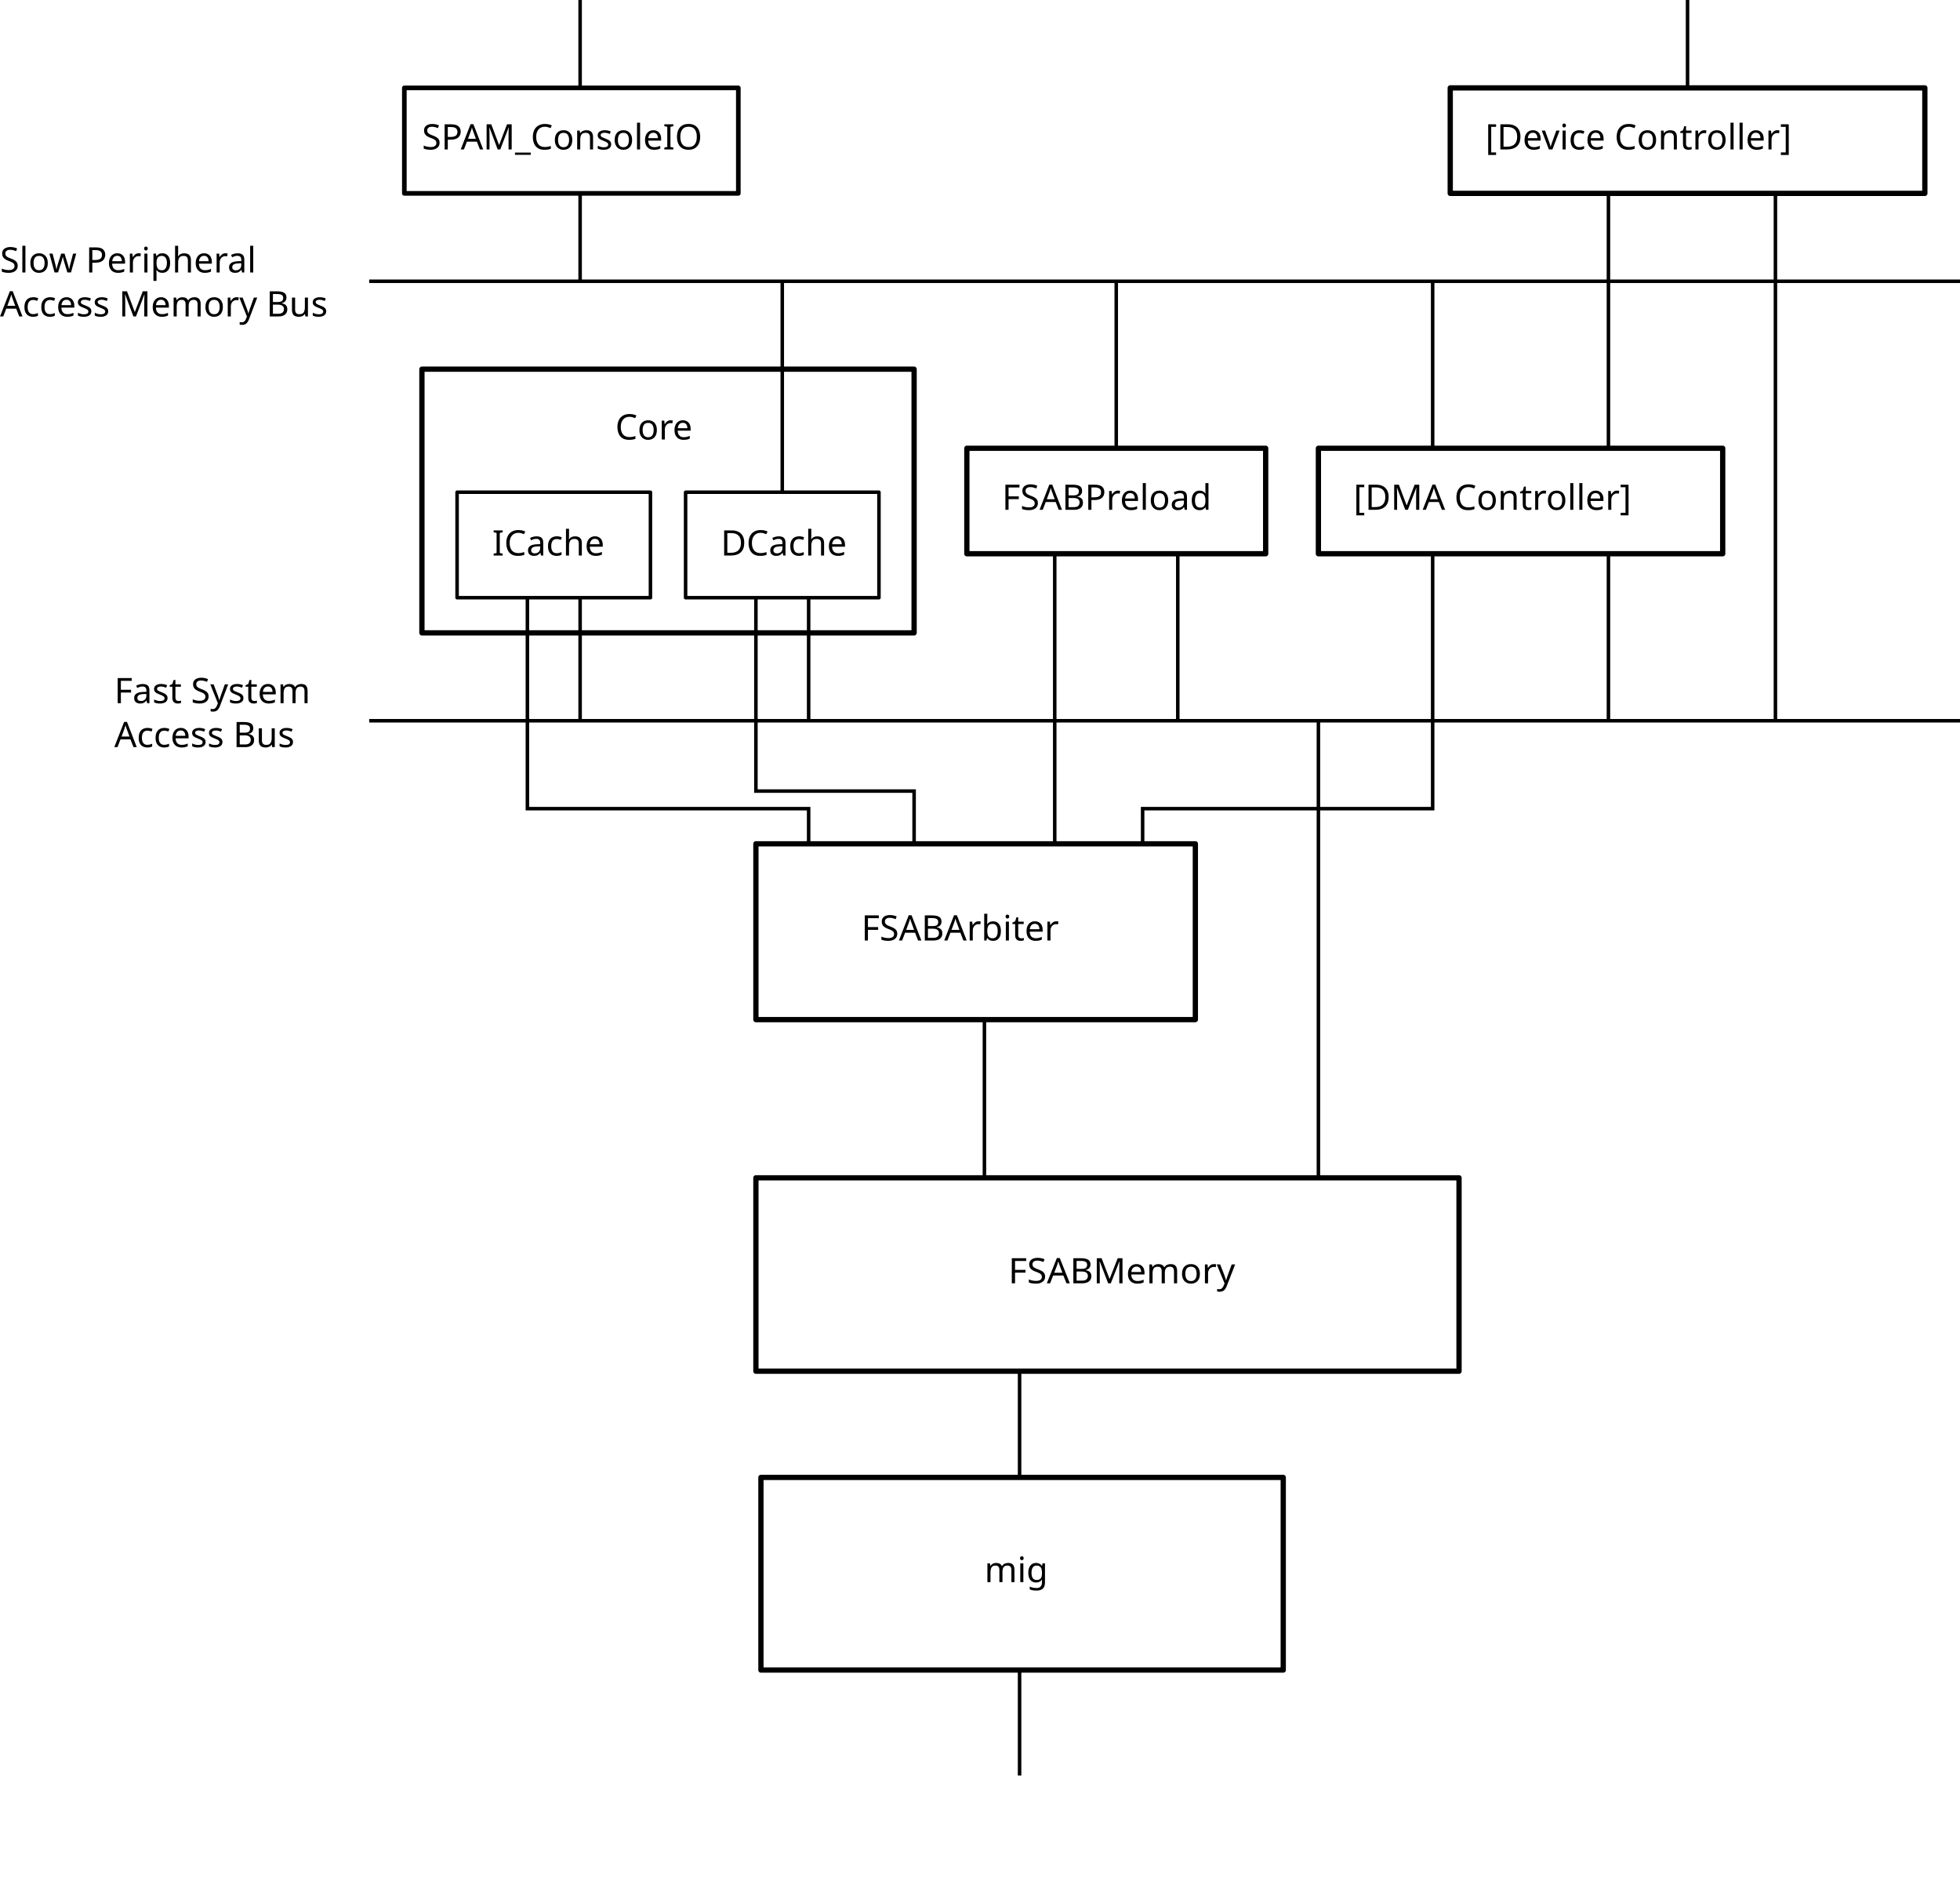
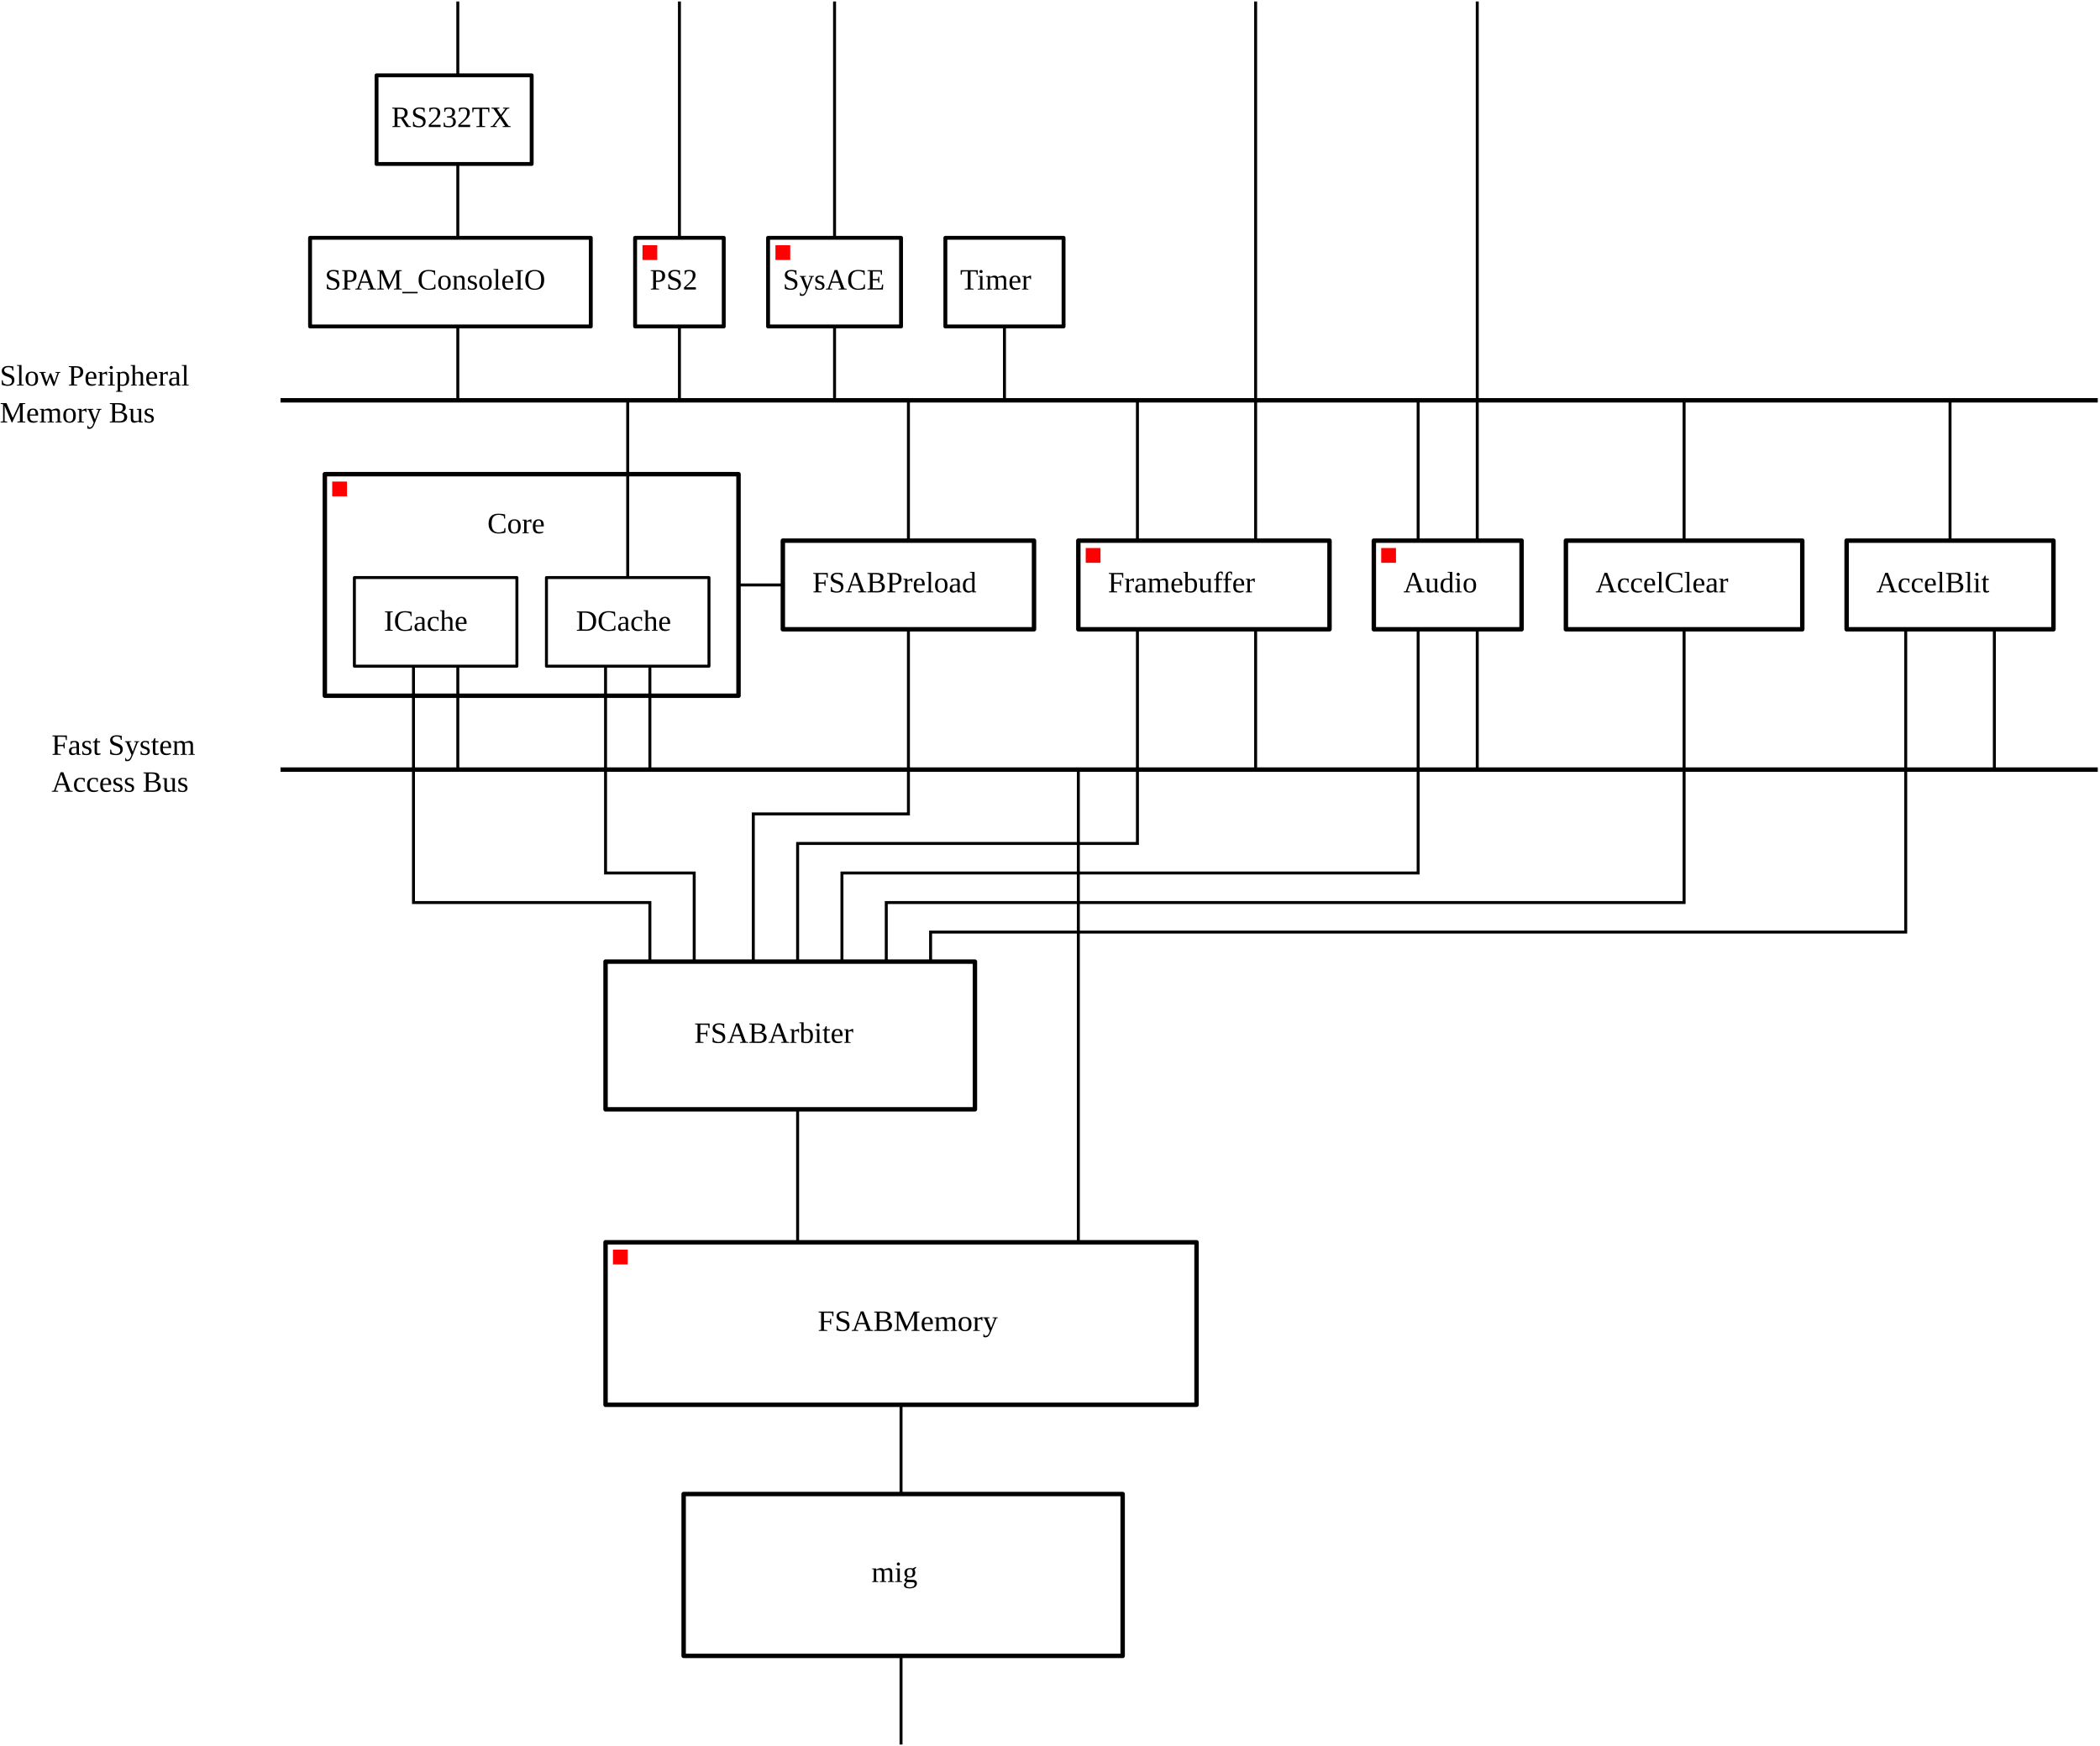
- <svg xmlns="http://www.w3.org/2000/svg" version="1.1" id="svg5087" x="0px" y="0px" width="1115.031px" height="1080px" viewBox="-210.03 -27.638 1115.031 1080" enable-background="new -210.03 -27.638 1115.031 1080" xml:space="preserve">
-   <defs>
- 	
- 	
- 		</defs>
-   <g id="layer1">
-     <rect id="rect5109" x="220" y="452.362" fill="none" stroke="#000000" stroke-width="3" stroke-linejoin="round" width="250" height="100" />
-     <text transform="matrix(1 0 0 1 280 507.3618)" font-family="'ArialMT'" font-size="20">FSABArbiter</text>
-     <rect id="rect5109-1" x="220" y="642.363" fill="none" stroke="#000000" stroke-width="3" stroke-linejoin="round" width="400" height="110" />
-     <text transform="matrix(1.0256 0 0 1 363.5898 702.3618)" font-family="'ArialMT'" font-size="20">FSABMemory</text>
-     <rect id="rect5109-1-7" x="222.857" y="812.791" fill="none" stroke="#000000" stroke-width="2.998" stroke-linejoin="round" width="297.144" height="109.572" />
-     <text transform="matrix(1 0 0 1 350 872.3618)" font-family="'ArialMT'" font-size="20">mig</text>
-     <path id="path5683" fill="none" stroke="#000000" stroke-width="2" d="M0,382.362h905" />
-     <path id="path5685" fill="none" stroke="#000000" stroke-width="2" d="M350,552.363v90" />
-     <path id="path5687" fill="none" stroke="#000000" stroke-width="2" d="M370,812.363v-60" />
-     <path id="path5687-8" fill="none" stroke="#000000" stroke-width="2" d="M370,982.363v-60" />
-     <path id="path5720" fill="none" stroke="#000000" stroke-width="2" d="M540,382.362v260" />
-     <rect id="rect5109-5" x="50" y="252.362" fill="none" stroke="#000000" stroke-width="2" stroke-linejoin="round" width="110" height="60" />
-     <text transform="matrix(1 0 0 1 70 288.3618)" font-family="'ArialMT'" font-size="20">ICache</text>
-     <rect id="rect5109-5-2" x="180" y="252.362" fill="none" stroke="#000000" stroke-width="2" stroke-linejoin="round" width="110" height="60" />
-     <text transform="matrix(1 0 0 1 200 288.3618)" font-family="'ArialMT'" font-size="20">DCache</text>
-     <rect id="rect5805" x="30" y="182.362" fill="none" stroke="#000000" stroke-width="3" stroke-linejoin="round" width="280" height="150" />
-     <text transform="matrix(1 0 0 1 140 222.3618)" font-family="'ArialMT'" font-size="20">Core</text>
-     <path id="path5685-8" fill="none" stroke="#000000" stroke-width="2" d="M120,312.362v70" />
-     <path id="path5685-8-0" fill="none" stroke="#000000" stroke-width="2" d="M250,312.362v70" />
-     <path id="path5876" fill="none" stroke="#000000" stroke-width="2" d="M90,312.362v120h160v20" />
-     <path id="path5876-0" fill="none" stroke="#000000" stroke-width="2" d="M220,312.362v110h90v30" />
-     <rect id="rect5109-5-2-2" x="340" y="227.362" fill="none" stroke="#000000" stroke-width="3" stroke-linejoin="round" width="170" height="60" />
-     <text transform="matrix(1 0 0 1 360 262.3618)" font-family="'ArialMT'" font-size="20">FSABPreload</text>
-     <path id="path5685-8-0-5" fill="none" stroke="#000000" stroke-width="2" d="M460,287.362v95" />
-     <path id="path5876-0-6" fill="none" stroke="#000000" stroke-width="2" d="M390,287.362v165" />
-     <rect id="rect5109-5-2-2-4" x="20" y="22.362" fill="none" stroke="#000000" stroke-width="2.628" stroke-linejoin="round" width="190" height="60" />
-     <text transform="matrix(1 0 0 1 30 57.3618)" font-family="'ArialMT'" font-size="20">SPAM_ConsoleIO</text>
-     <rect id="rect5109-5-2-2-9" x="540" y="227.362" fill="none" stroke="#000000" stroke-width="3" stroke-linejoin="round" width="230" height="60" />
-     <text transform="matrix(1 0 0 1 560.0005 262.3618)" font-family="'Arial-ItalicMT'" font-size="20">[DMA Controller]</text>
-     <path id="path5876-0-9" fill="none" stroke="#000000" stroke-width="2" d="M605,287.362v145H440v20" />
-     <path id="path5683-7" fill="none" stroke="#000000" stroke-width="2" d="M0,132.362h905" />
-     <path id="path6169" fill="none" stroke="#000000" stroke-width="2" d="M235,252.362v-120" />
-     <path id="path6169-6" fill="none" stroke="#000000" stroke-width="2" d="M425,227.362v-95" />
-     <path id="path6169-6-0" fill="none" stroke="#000000" stroke-width="2" d="M605,227.362v-95" />
-     <path id="path5685-8-0-5-3" fill="none" stroke="#000000" stroke-width="2" d="M705,287.362v95" />
-     <path id="path6246" fill="none" stroke="#000000" stroke-width="2" d="M120,82.362v50" />
-     <rect id="rect5109-5-2-2-9-9" x="615" y="22.362" fill="none" stroke="#000000" stroke-width="3" stroke-linejoin="round" width="270" height="60" />
-     <text transform="matrix(1 0 0 1 635.0005 57.3618)" font-family="'Arial-ItalicMT'" font-size="20">[Device Controller]</text>
-     <path id="path6169-6-0-5" fill="none" stroke="#000000" stroke-width="2" d="M705,227.362v-145" />
-     <path id="path6169-6-0-5-5" fill="none" stroke="#000000" stroke-width="2" d="M800,382.362v-300" />
-     <path id="path6246-5" fill="none" stroke="#000000" stroke-width="2" d="M120-27.638v50" />
-     <path id="path6246-9" fill="none" stroke="#000000" stroke-width="2" d="M750-27.638v50" />
-     <text transform="matrix(1 0 0 1 -210 127.3618)" font-family="'ArialMT'" font-size="20">Slow Peripheral</text>
-     <text transform="matrix(1 0 0 1 -210 152.3618)" font-family="'ArialMT'" font-size="20">Access Memory Bus</text>
-     <text transform="matrix(1 0 0 1 -145 372.3618)" font-family="'ArialMT'" font-size="20">Fast System</text>
-     <text transform="matrix(1 0 0 1 -145 397.3618)" font-family="'ArialMT'" font-size="20">Access Bus</text>
+ <svg xmlns="http://www.w3.org/2000/svg" width="1421.36" height="1182" id="svg5087" version="1.1">
+   <defs id="defs5089">
+     </defs>
+   <g id="layer1" transform="translate(189.86,138.6378)">
+     <rect style="fill:none;stroke:#000000;stroke-width:3;stroke-linejoin:round;stroke-miterlimit:4;stroke-opacity:1;stroke-dasharray:none;stroke-dashoffset:0" id="rect5109" width="250" height="100" x="220" y="512.362" />
+     <text xml:space="preserve" style="font-size:12px;font-style:normal;font-variant:normal;font-weight:normal;font-stretch:normal;fill:#000000;fill-opacity:1;stroke:none;font-family:Courier 10 Pitch;-inkscape-font-specification:Courier 10 Pitch" x="280" y="567.362" id="text5621">
+       <tspan id="tspan5623" x="280" y="567.362" style="font-size:20px">FSABArbiter</tspan>
+     </text>
+     <rect style="fill:none;stroke:#000000;stroke-width:3;stroke-linejoin:round;stroke-miterlimit:4;stroke-opacity:1;stroke-dasharray:none;stroke-dashoffset:0" id="rect5109-1" width="400" height="110" x="220" y="702.362" />
+     <text xml:space="preserve" style="font-size:12.153px;font-style:normal;font-variant:normal;font-weight:normal;font-stretch:normal;fill:#000000;fill-opacity:1;stroke:none;font-family:Courier 10 Pitch;-inkscape-font-specification:Courier 10 Pitch" x="359.016" y="772.074" id="text5621-1" transform="scale(1.012739,0.9874209)">
+       <tspan id="tspan5623-1" x="359.016" y="772.074" style="font-size:20.255px">FSABMemory</tspan>
+     </text>
+     <rect style="fill:none;stroke:#000000;stroke-width:2.998;stroke-linecap:butt;stroke-linejoin:round;stroke-miterlimit:4;stroke-opacity:1;stroke-dasharray:none;stroke-dashoffset:0" id="rect5109-1-7" width="297.143" height="109.571" x="272.857" y="872.791" />
+     <text xml:space="preserve" style="font-size:12px;font-style:normal;font-variant:normal;font-weight:normal;font-stretch:normal;fill:#000000;fill-opacity:1;stroke:none;font-family:Courier 10 Pitch;-inkscape-font-specification:Courier 10 Pitch" x="400" y="932.362" id="text5621-1-0">
+       <tspan x="400" y="932.362" style="font-size:20px" id="tspan5722">mig</tspan>
+     </text>
+     <path style="fill:none;stroke:#000000;stroke-width:3;stroke-linecap:butt;stroke-linejoin:miter;stroke-miterlimit:4;stroke-opacity:1;stroke-dasharray:none" d="m 0,382.362 1230,0" id="path5683" />
+     <path style="fill:none;stroke:#000000;stroke-width:2;stroke-linecap:butt;stroke-linejoin:miter;stroke-miterlimit:4;stroke-opacity:1;stroke-dasharray:none" d="m 350,612.362 0,90" id="path5685" />
+     <path style="fill:none;stroke:#000000;stroke-width:2;stroke-linecap:butt;stroke-linejoin:miter;stroke-miterlimit:4;stroke-opacity:1;stroke-dasharray:none" d="m 420,872.362 0,-60" id="path5687" />
+     <path style="fill:none;stroke:#000000;stroke-width:2;stroke-linecap:butt;stroke-linejoin:miter;stroke-miterlimit:4;stroke-opacity:1;stroke-dasharray:none" d="m 420,1042.362 0,-60" id="path5687-8" />
+     <path style="fill:none;stroke:#000000;stroke-width:2;stroke-linecap:butt;stroke-linejoin:miter;stroke-miterlimit:4;stroke-opacity:1;stroke-dasharray:none" d="m 540,382.362 0,320" id="path5720" />
+     <rect style="fill:none;stroke:#000000;stroke-width:2;stroke-linejoin:round;stroke-miterlimit:4;stroke-opacity:1;stroke-dasharray:none;stroke-dashoffset:0" id="rect5109-5" width="110" height="60" x="50" y="252.362" />
+     <text xml:space="preserve" style="font-size:12px;font-style:normal;font-variant:normal;font-weight:normal;font-stretch:normal;fill:#000000;fill-opacity:1;stroke:none;font-family:Courier 10 Pitch;-inkscape-font-specification:Courier 10 Pitch" x="70" y="288.362" id="text5621-16">
+       <tspan id="tspan5623-6" x="70" y="288.362" style="font-size:20px">ICache</tspan>
+     </text>
+     <rect style="fill:none;stroke:#000000;stroke-width:2;stroke-linejoin:round;stroke-miterlimit:4;stroke-opacity:1;stroke-dasharray:none;stroke-dashoffset:0" id="rect5109-5-2" width="110" height="60" x="180" y="252.362" />
+     <text xml:space="preserve" style="font-size:12px;font-style:normal;font-variant:normal;font-weight:normal;font-stretch:normal;fill:#000000;fill-opacity:1;stroke:none;font-family:Courier 10 Pitch;-inkscape-font-specification:Courier 10 Pitch" x="200" y="288.362" id="text5621-16-1">
+       <tspan id="tspan5623-6-9" x="200" y="288.362" style="font-size:20px">DCache</tspan>
+     </text>
+     <rect style="fill:none;stroke:#000000;stroke-width:3;stroke-linecap:butt;stroke-linejoin:round;stroke-miterlimit:4;stroke-opacity:1;stroke-dasharray:none;stroke-dashoffset:0" id="rect5805" width="280" height="150" x="30" y="182.362" />
+     <text xml:space="preserve" style="font-size:12px;font-style:normal;font-variant:normal;font-weight:normal;font-stretch:normal;fill:#000000;fill-opacity:1;stroke:none;font-family:Courier 10 Pitch;-inkscape-font-specification:Courier 10 Pitch" x="140" y="222.362" id="text5621-6">
+       <tspan id="tspan5623-4" x="140" y="222.362" style="font-size:20px">Core</tspan>
+     </text>
+     <path style="fill:none;stroke:#000000;stroke-width:2;stroke-linecap:butt;stroke-linejoin:miter;stroke-miterlimit:4;stroke-opacity:1;stroke-dasharray:none" d="m 120,312.362 0,70" id="path5685-8" />
+     <path style="fill:none;stroke:#000000;stroke-width:2;stroke-linecap:butt;stroke-linejoin:miter;stroke-miterlimit:4;stroke-opacity:1;stroke-dasharray:none" d="m 250,312.362 0,70" id="path5685-8-0" />
+     <path style="fill:none;stroke:#000000;stroke-width:2;stroke-linecap:butt;stroke-linejoin:miter;stroke-miterlimit:4;stroke-opacity:1;stroke-dasharray:none" d="m 90,312.362 0,160 160,0 0,40" id="path5876" />
+     <path style="fill:none;stroke:#000000;stroke-width:2;stroke-linecap:butt;stroke-linejoin:miter;stroke-miterlimit:4;stroke-opacity:1;stroke-dasharray:none" d="m 220,312.362 0,140 60,0 0,60" id="path5876-0" />
+     <rect style="fill:none;stroke:#000000;stroke-width:3;stroke-linejoin:round;stroke-miterlimit:4;stroke-opacity:1;stroke-dasharray:none;stroke-dashoffset:0" id="rect5109-5-2-2" width="170" height="60" x="340" y="227.362" />
+     <text xml:space="preserve" style="font-size:12px;font-style:normal;font-variant:normal;font-weight:normal;font-stretch:normal;fill:#000000;fill-opacity:1;stroke:none;font-family:Courier 10 Pitch;-inkscape-font-specification:Courier 10 Pitch" x="360" y="262.362" id="text5621-16-1-9">
+       <tspan id="tspan5623-6-9-7" x="360" y="262.362" style="font-size:20px">FSABPreload</tspan>
+     </text>
+     <rect style="fill:none;stroke:#000000;stroke-width:2.629;stroke-linejoin:round;stroke-miterlimit:4;stroke-opacity:1;stroke-dasharray:none;stroke-dashoffset:0" id="rect5109-5-2-2-4" width="190" height="60" x="20" y="22.362" />
+     <text xml:space="preserve" style="font-size:12px;font-style:normal;font-variant:normal;font-weight:normal;font-stretch:normal;fill:#000000;fill-opacity:1;stroke:none;font-family:Courier 10 Pitch;-inkscape-font-specification:Courier 10 Pitch" x="30" y="57.362" id="text5621-16-1-9-6">
+       <tspan id="tspan5623-6-9-7-3" x="30" y="57.362" style="font-size:20px">SPAM_ConsoleIO</tspan>
+     </text>
+     <rect style="fill:none;stroke:#000000;stroke-width:3;stroke-linejoin:round;stroke-miterlimit:4;stroke-opacity:1;stroke-dasharray:none;stroke-dashoffset:0" id="rect5109-5-2-2-9" width="170" height="60" x="540" y="227.362" />
+     <text xml:space="preserve" style="font-size:12px;font-style:normal;font-variant:normal;font-weight:normal;font-stretch:normal;fill:#000000;fill-opacity:1;stroke:none;font-family:Courier 10 Pitch;-inkscape-font-specification:Courier 10 Pitch" x="560" y="262.362" id="text5621-16-1-9-7">
+       <tspan id="tspan5623-6-9-7-4" x="560" y="262.362" style="font-size:20px;font-style:normal;-inkscape-font-specification:Bitstream Charter">Framebuffer</tspan>
+     </text>
+     <path style="fill:none;stroke:#000000;stroke-width:2;stroke-linecap:butt;stroke-linejoin:miter;stroke-miterlimit:4;stroke-opacity:1;stroke-dasharray:none" d="m 580,287.362 0,145 -230,0 0,80" id="path5876-0-9" />
+     <path style="fill:none;stroke:#000000;stroke-width:3;stroke-linecap:butt;stroke-linejoin:miter;stroke-miterlimit:4;stroke-opacity:1;stroke-dasharray:none" d="m 0,132.362 1230,0" id="path5683-7" />
+     <path style="fill:none;stroke:#000000;stroke-width:2;stroke-linecap:butt;stroke-linejoin:miter;stroke-miterlimit:4;stroke-opacity:1;stroke-dasharray:none" d="m 235,252.362 0,-120" id="path6169" />
+     <path style="fill:none;stroke:#000000;stroke-width:2;stroke-linecap:butt;stroke-linejoin:miter;stroke-miterlimit:4;stroke-opacity:1;stroke-dasharray:none" d="m 425,227.362 0,-95" id="path6169-6" />
+     <path style="fill:none;stroke:#000000;stroke-width:2;stroke-linecap:butt;stroke-linejoin:miter;stroke-miterlimit:4;stroke-opacity:1;stroke-dasharray:none" d="m 580,227.362 0,-95" id="path6169-6-0" />
+     <path style="fill:none;stroke:#000000;stroke-width:2;stroke-linecap:butt;stroke-linejoin:miter;stroke-miterlimit:4;stroke-opacity:1;stroke-dasharray:none" d="m 660,287.362 0,95" id="path5685-8-0-5-3" />
+     <path style="fill:none;stroke:#000000;stroke-width:2;stroke-linecap:butt;stroke-linejoin:miter;stroke-miterlimit:4;stroke-opacity:1;stroke-dasharray:none" d="m 120,82.362 0,50" id="path6246" />
+     <path style="fill:none;stroke:#000000;stroke-width:2;stroke-linecap:butt;stroke-linejoin:miter;stroke-miterlimit:4;stroke-opacity:1;stroke-dasharray:none" d="m 660,227.362 0,-365" id="path6169-6-0-5" />
+     <path style="fill:none;stroke:#000000;stroke-width:2;stroke-linecap:butt;stroke-linejoin:miter;stroke-miterlimit:4;stroke-opacity:1;stroke-dasharray:none" d="m 120,-27.638 0,50" id="path6246-5" />
+     <rect style="fill:none;stroke:#000000;stroke-width:3;stroke-linejoin:round;stroke-miterlimit:4;stroke-opacity:1;stroke-dasharray:none;stroke-dashoffset:0" id="rect5109-5-2-2-9-0" width="100" height="60" x="740" y="227.362" />
+     <text xml:space="preserve" style="font-size:12px;font-style:normal;font-variant:normal;font-weight:normal;font-stretch:normal;fill:#000000;fill-opacity:1;stroke:none;font-family:Courier 10 Pitch;-inkscape-font-specification:Courier 10 Pitch" x="760" y="262.362" id="text5621-16-1-9-7-9">
+       <tspan id="tspan5623-6-9-7-4-1" x="760" y="262.362" style="font-size:20px;font-style:normal;-inkscape-font-specification:Bitstream Charter">Audio</tspan>
+     </text>
+     <path style="fill:none;stroke:#000000;stroke-width:2;stroke-linecap:butt;stroke-linejoin:miter;stroke-miterlimit:4;stroke-opacity:1;stroke-dasharray:none" d="m 770,227.362 0,-95" id="path6169-6-0-7" />
+     <path style="fill:none;stroke:#000000;stroke-width:2;stroke-linecap:butt;stroke-linejoin:miter;stroke-miterlimit:4;stroke-opacity:1;stroke-dasharray:none" d="m 810,287.362 0,95" id="path5685-8-0-5-3-1" />
+     <path style="fill:none;stroke:#000000;stroke-width:2;stroke-linecap:butt;stroke-linejoin:miter;stroke-miterlimit:4;stroke-opacity:1;stroke-dasharray:none" d="m 810,227.362 0,-365" id="path6169-6-0-5-1" />
+     <rect style="fill:none;stroke:#000000;stroke-width:3;stroke-linejoin:round;stroke-miterlimit:4;stroke-opacity:1;stroke-dasharray:none;stroke-dashoffset:0" id="rect5109-5-2-2-9-0-6" width="160" height="60" x="870" y="227.362" />
+     <text xml:space="preserve" style="font-size:12px;font-style:normal;font-variant:normal;font-weight:normal;font-stretch:normal;fill:#000000;fill-opacity:1;stroke:none;font-family:Courier 10 Pitch;-inkscape-font-specification:Courier 10 Pitch" x="890" y="262.362" id="text5621-16-1-9-7-9-3">
+       <tspan id="tspan5623-6-9-7-4-1-9" x="890" y="262.362" style="font-size:20px;font-style:normal;-inkscape-font-specification:Bitstream Charter">AccelClear</tspan>
+     </text>
+     <path style="fill:none;stroke:#000000;stroke-width:2;stroke-linecap:butt;stroke-linejoin:miter;stroke-miterlimit:4;stroke-opacity:1;stroke-dasharray:none" d="m 950,227.362 0,-95" id="path6169-6-0-7-4" />
+     <rect style="fill:none;stroke:#000000;stroke-width:3;stroke-linejoin:round;stroke-miterlimit:4;stroke-opacity:1;stroke-dasharray:none;stroke-dashoffset:0" id="rect5109-5-2-2-9-0-9" width="140" height="60" x="1060" y="227.362" />
+     <text xml:space="preserve" style="font-size:12px;font-style:normal;font-variant:normal;font-weight:normal;font-stretch:normal;fill:#000000;fill-opacity:1;stroke:none;font-family:Courier 10 Pitch;-inkscape-font-specification:Courier 10 Pitch" x="1080" y="262.362" id="text5621-16-1-9-7-9-39">
+       <tspan id="tspan5623-6-9-7-4-1-0" x="1080" y="262.362" style="font-size:20px;font-style:normal;-inkscape-font-specification:Bitstream Charter">AccelBlit</tspan>
+     </text>
+     <path style="fill:none;stroke:#000000;stroke-width:2;stroke-linecap:butt;stroke-linejoin:miter;stroke-miterlimit:4;stroke-opacity:1;stroke-dasharray:none" d="m 1130,227.362 0,-95" id="path6169-6-0-7-8" />
+     <path style="fill:none;stroke:#000000;stroke-width:2;stroke-linecap:butt;stroke-linejoin:miter;stroke-miterlimit:4;stroke-opacity:1;stroke-dasharray:none" d="m 1160,287.362 0,95" id="path5685-8-0-5-3-1-85" />
+     <rect style="fill:none;stroke:#000000;stroke-width:2.629;stroke-linejoin:round;stroke-miterlimit:4;stroke-opacity:1;stroke-dasharray:none;stroke-dashoffset:0" id="rect5109-5-2-2-4-9" width="60" height="60" x="240" y="22.362" />
+     <text xml:space="preserve" style="font-size:12px;font-style:normal;font-variant:normal;font-weight:normal;font-stretch:normal;fill:#000000;fill-opacity:1;stroke:none;font-family:Courier 10 Pitch;-inkscape-font-specification:Courier 10 Pitch" x="250" y="57.362" id="text5621-16-1-9-6-6">
+       <tspan id="tspan5623-6-9-7-3-3" x="250" y="57.362" style="font-size:20px">PS2</tspan>
+     </text>
+     <path style="fill:none;stroke:#000000;stroke-width:2;stroke-linecap:butt;stroke-linejoin:miter;stroke-miterlimit:4;stroke-opacity:1;stroke-dasharray:none" d="m 270,82.362 0,50" id="path6246-8" />
+     <path style="fill:none;stroke:#000000;stroke-width:2;stroke-linecap:butt;stroke-linejoin:miter;stroke-miterlimit:4;stroke-opacity:1;stroke-dasharray:none" d="m 270,-137.638 0,160" id="path6246-5-5" />
+     <rect style="fill:none;stroke:#000000;stroke-width:2.629;stroke-linejoin:round;stroke-miterlimit:4;stroke-opacity:1;stroke-dasharray:none;stroke-dashoffset:0" id="rect5109-5-2-2-4-9-6" width="90" height="60" x="330" y="22.362" />
+     <text xml:space="preserve" style="font-size:12px;font-style:normal;font-variant:normal;font-weight:normal;font-stretch:normal;fill:#000000;fill-opacity:1;stroke:none;font-family:Courier 10 Pitch;-inkscape-font-specification:Courier 10 Pitch" x="340" y="57.362" id="text5621-16-1-9-6-6-1">
+       <tspan id="tspan5623-6-9-7-3-3-1" x="340" y="57.362" style="font-size:20px">SysACE</tspan>
+     </text>
+     <path style="fill:none;stroke:#000000;stroke-width:2;stroke-linecap:butt;stroke-linejoin:miter;stroke-miterlimit:4;stroke-opacity:1;stroke-dasharray:none" d="m 375,82.362 0,50" id="path6246-8-5" />
+     <path style="fill:none;stroke:#000000;stroke-width:2;stroke-linecap:butt;stroke-linejoin:miter;stroke-miterlimit:4;stroke-opacity:1;stroke-dasharray:none" d="m 375,-137.638 0,160" id="path6246-5-5-9" />
+     <rect style="fill:none;stroke:#000000;stroke-width:2.629;stroke-linejoin:round;stroke-miterlimit:4;stroke-opacity:1;stroke-dasharray:none;stroke-dashoffset:0" id="rect5109-5-2-2-4-9-6-8" width="80" height="60" x="450" y="22.362" />
+     <text xml:space="preserve" style="font-size:12px;font-style:normal;font-variant:normal;font-weight:normal;font-stretch:normal;fill:#000000;fill-opacity:1;stroke:none;font-family:Courier 10 Pitch;-inkscape-font-specification:Courier 10 Pitch" x="460" y="57.362" id="text5621-16-1-9-6-6-1-4">
+       <tspan id="tspan5623-6-9-7-3-3-1-8" x="460" y="57.362" style="font-size:20px">Timer</tspan>
+     </text>
+     <path style="fill:none;stroke:#000000;stroke-width:2;stroke-linecap:butt;stroke-linejoin:miter;stroke-miterlimit:4;stroke-opacity:1;stroke-dasharray:none" d="m 490,82.362 0,50" id="path6246-8-5-1" />
+     <path style="fill:none;stroke:#000000;stroke-width:2;stroke-linecap:butt;stroke-linejoin:miter;stroke-miterlimit:4;stroke-opacity:1;stroke-dasharray:none" d="m 1100,287.362 0,205 -660,0 0,20" id="path5876-0-9-0" />
+     <path style="fill:none;stroke:#000000;stroke-width:2;stroke-linecap:butt;stroke-linejoin:miter;stroke-miterlimit:4;stroke-opacity:1;stroke-dasharray:none" d="m 950,287.362 0,185 -540,0 0,40" id="path5876-0-9-04" />
+     <path style="fill:none;stroke:#000000;stroke-width:2;stroke-linecap:butt;stroke-linejoin:miter;stroke-miterlimit:4;stroke-opacity:1;stroke-dasharray:none" d="m 770,287.362 0,165 -390,0 0,60" id="path5876-0-9-4" />
+     <path style="fill:none;stroke:#000000;stroke-width:2;stroke-linecap:butt;stroke-linejoin:miter;stroke-miterlimit:4;stroke-opacity:1;stroke-dasharray:none" d="m 425,287.362 0,125 -105,0 0,100" id="path5876-0-9-47" />
+     <rect style="fill:none;stroke:#000000;stroke-width:2.629;stroke-linejoin:round;stroke-miterlimit:4;stroke-opacity:1;stroke-dasharray:none;stroke-dashoffset:0" id="rect5109-5-2-2-4-9-6-6" width="105" height="60" x="65" y="-87.638" />
+     <text xml:space="preserve" style="font-size:12px;font-style:normal;font-variant:normal;font-weight:normal;font-stretch:normal;fill:#000000;fill-opacity:1;stroke:none;font-family:Courier 10 Pitch;-inkscape-font-specification:Courier 10 Pitch" x="75" y="-52.638" id="text5621-16-1-9-6-6-1-2">
+       <tspan id="tspan5623-6-9-7-3-3-1-1" x="75" y="-52.638" style="font-size:20px">RS232TX</tspan>
+     </text>
+     <path style="fill:none;stroke:#000000;stroke-width:2;stroke-linecap:butt;stroke-linejoin:miter;stroke-miterlimit:4;stroke-opacity:1;stroke-dasharray:none" d="m 120,-137.638 0,50" id="path6246-5-5-9-7" />
+     <rect style="color:#000000;fill:#ff0000;fill-opacity:1;stroke:#000000;stroke-width:0;stroke-linecap:butt;stroke-linejoin:miter;stroke-miterlimit:4;stroke-opacity:1;stroke-dasharray:none;stroke-dashoffset:0;marker:none;visibility:visible;display:inline;overflow:visible;enable-background:accumulate" id="rect4115" width="10" height="10" x="35" y="187.362" />
+     <rect style="color:#000000;fill:#ff0000;fill-opacity:1;stroke:#000000;stroke-width:0;stroke-linecap:butt;stroke-linejoin:miter;stroke-miterlimit:4;stroke-opacity:1;stroke-dasharray:none;stroke-dashoffset:0;marker:none;visibility:visible;display:inline;overflow:visible;enable-background:accumulate" id="rect4115-5" width="10" height="10" x="745" y="232.362" />
+     <rect style="color:#000000;fill:#ff0000;fill-opacity:1;stroke:#000000;stroke-width:0;stroke-linecap:butt;stroke-linejoin:miter;stroke-miterlimit:4;stroke-opacity:1;stroke-dasharray:none;stroke-dashoffset:0;marker:none;visibility:visible;display:inline;overflow:visible;enable-background:accumulate" id="rect4115-4" width="10" height="10" x="545" y="232.362" />
+     <rect style="color:#000000;fill:#ff0000;fill-opacity:1;stroke:#000000;stroke-width:0;stroke-linecap:butt;stroke-linejoin:miter;stroke-miterlimit:4;stroke-opacity:1;stroke-dasharray:none;stroke-dashoffset:0;marker:none;visibility:visible;display:inline;overflow:visible;enable-background:accumulate" id="rect4115-8" width="10" height="10" x="225" y="707.362" />
+     <rect style="color:#000000;fill:#ff0000;fill-opacity:1;stroke:#000000;stroke-width:0;stroke-linecap:butt;stroke-linejoin:miter;stroke-miterlimit:4;stroke-opacity:1;stroke-dasharray:none;stroke-dashoffset:0;marker:none;visibility:visible;display:inline;overflow:visible;enable-background:accumulate" id="rect4115-9" width="10" height="10" x="245" y="27.362" />
+     <rect style="color:#000000;fill:#ff0000;fill-opacity:1;stroke:#000000;stroke-width:0;stroke-linecap:butt;stroke-linejoin:miter;stroke-miterlimit:4;stroke-opacity:1;stroke-dasharray:none;stroke-dashoffset:0;marker:none;visibility:visible;display:inline;overflow:visible;enable-background:accumulate" id="rect4115-9-7" width="10" height="10" x="335" y="27.362" />
+     <path style="fill:none;stroke:#000000;stroke-width:2;stroke-linecap:butt;stroke-linejoin:miter;stroke-miterlimit:4;stroke-opacity:1;stroke-dasharray:none" d="m 310,257.362 30,0" id="path5685-8-0-9" />
+     <text xml:space="preserve" style="font-size:12px;font-style:normal;font-variant:normal;font-weight:normal;font-stretch:normal;fill:#000000;fill-opacity:1;stroke:none;font-family:Courier 10 Pitch;-inkscape-font-specification:Courier 10 Pitch" x="-155" y="372.362" id="text5621-16-1-9-6-2">
+       <tspan x="-155" y="372.362" style="font-size:20px" id="tspan3012">Fast System</tspan>
+       <tspan x="-155" y="397.362" style="font-size:20px" id="tspan3016">Access Bus</tspan>
+     </text>
+     <text xml:space="preserve" style="font-size:12px;font-style:normal;font-variant:normal;font-weight:normal;font-stretch:normal;fill:#000000;fill-opacity:1;stroke:none;font-family:Courier 10 Pitch;-inkscape-font-specification:Courier 10 Pitch" x="-190" y="122.362" id="text5621-16-1-9-6-2-6">
+       <tspan x="-190" y="122.362" style="font-size:20px" id="tspan3016-9">Slow Peripheral</tspan>
+       <tspan x="-190" y="147.362" style="font-size:20px" id="tspan3048">Memory Bus</tspan>
+     </text>
  </g>
</svg>
